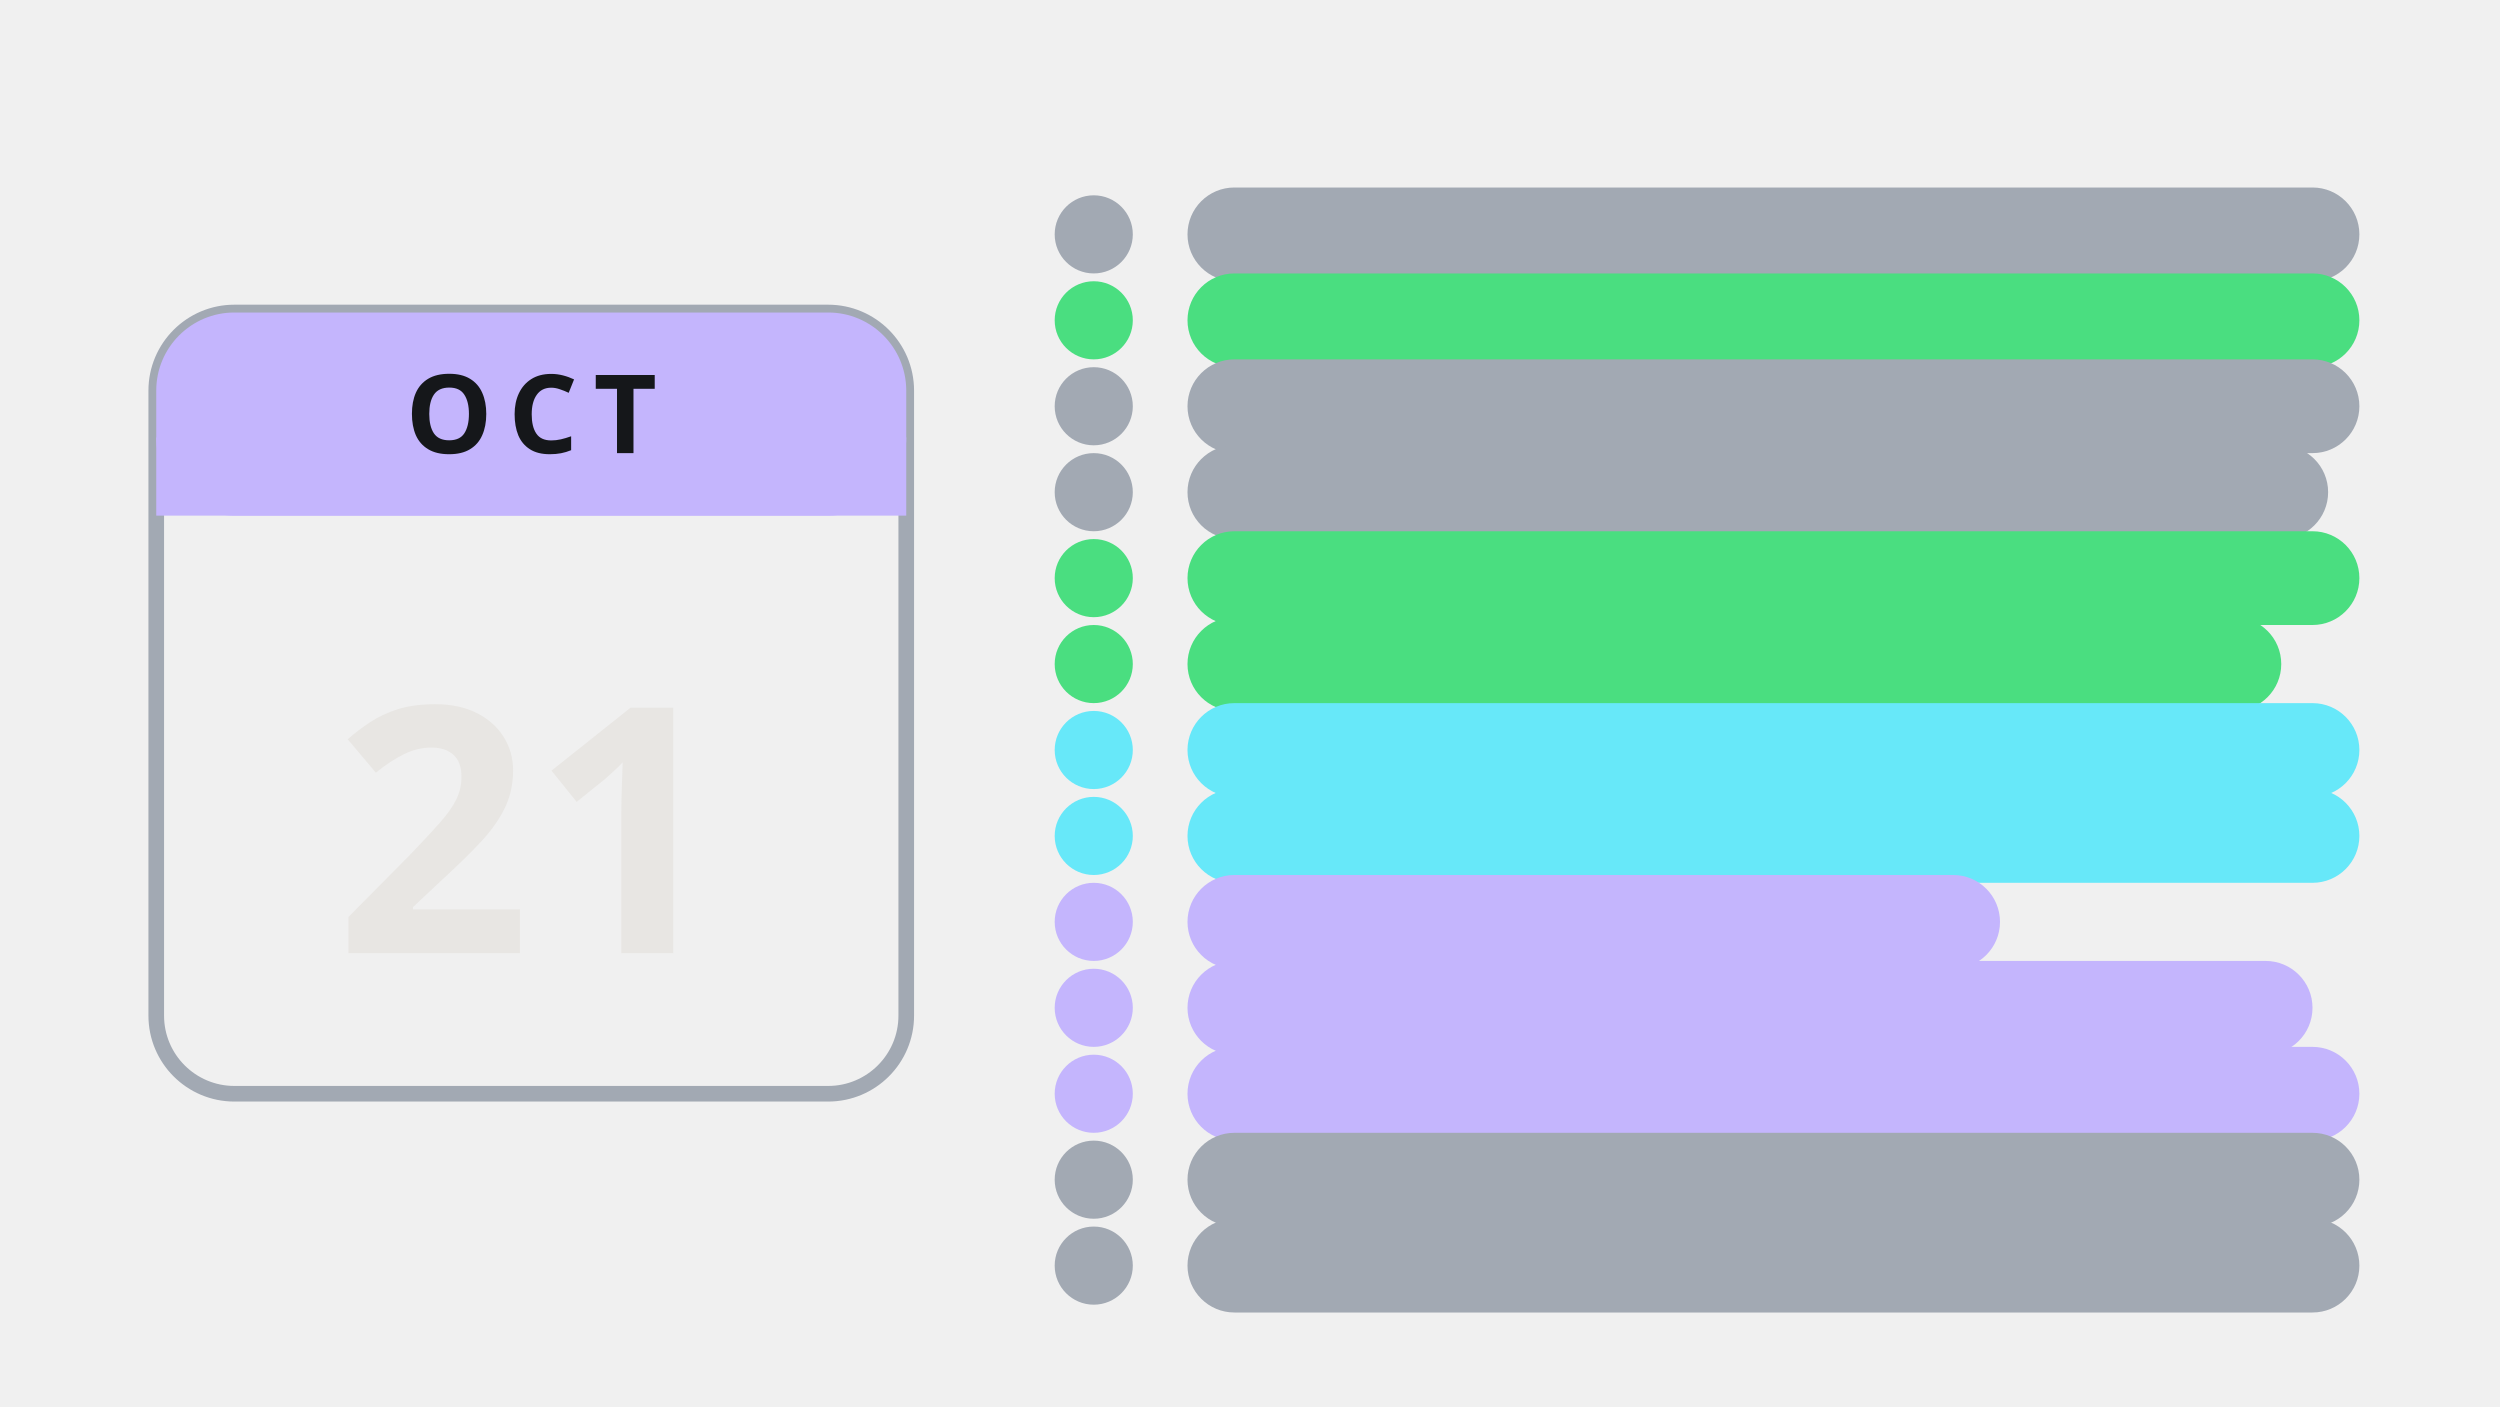
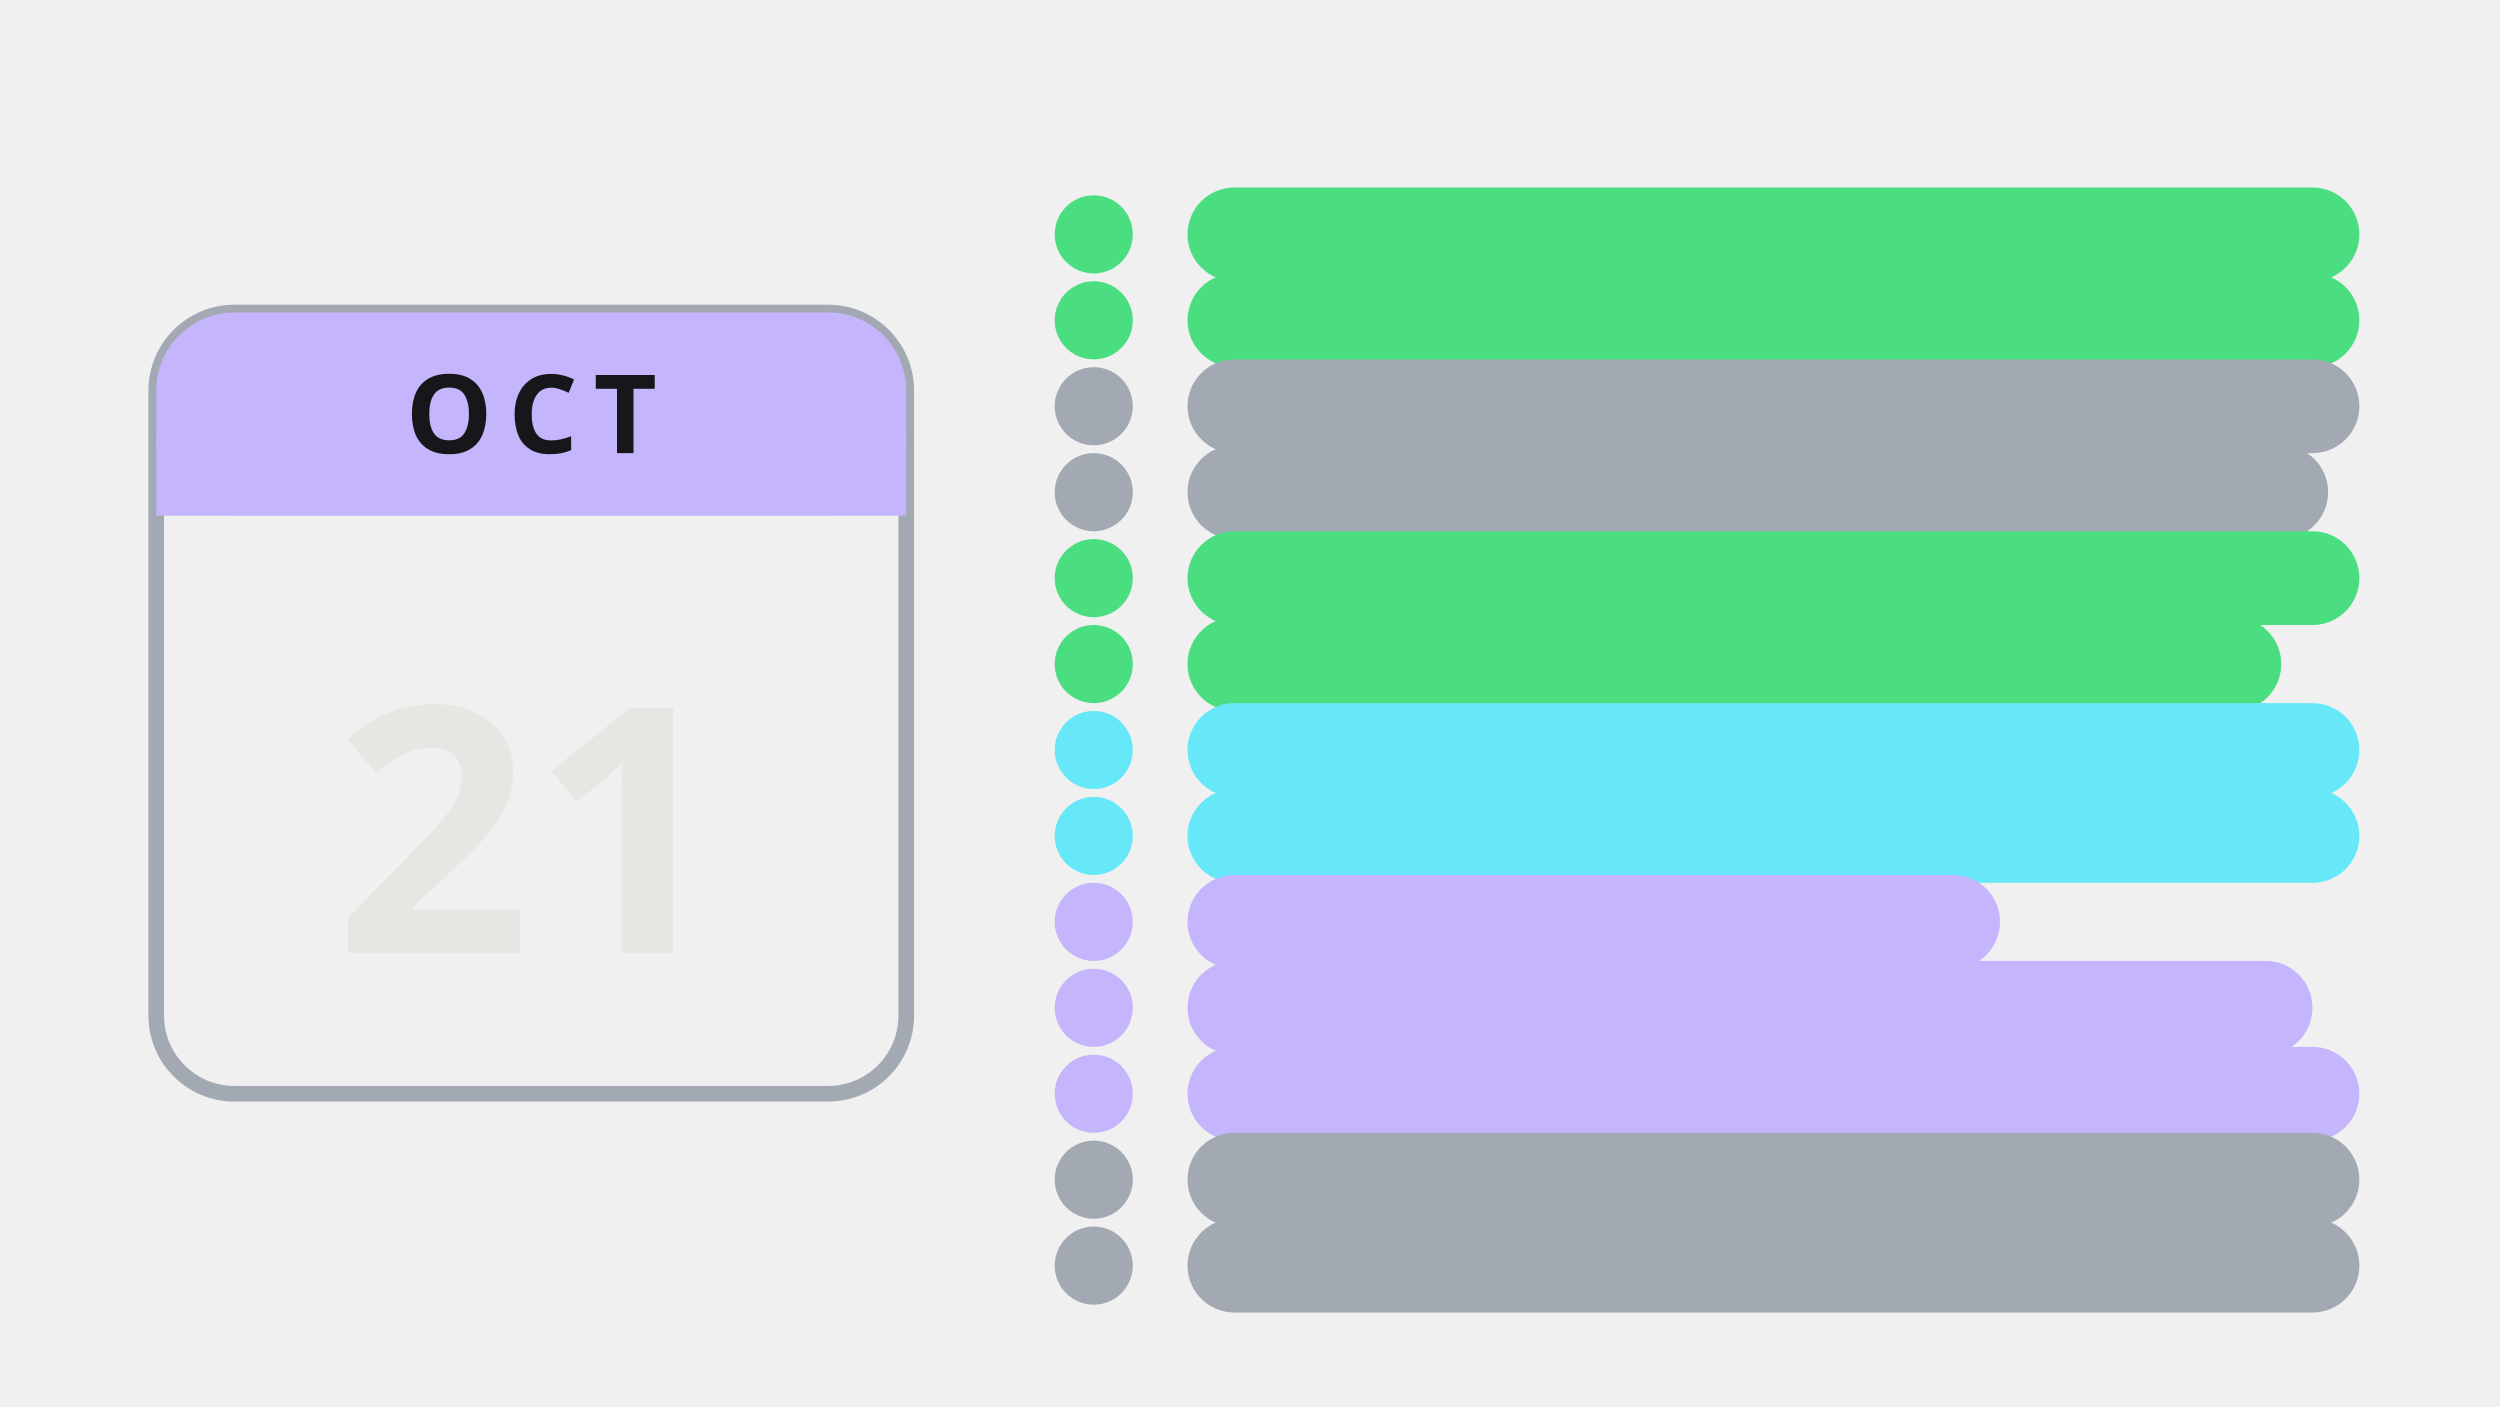
<svg xmlns="http://www.w3.org/2000/svg" viewBox="0 0 320 180">
  <style>.good{fill:#15803d}.warn{fill:#b45309}.accent{fill:#6d28d9}.accent2{fill:#0e7490}.muted{fill:#5b6470}.ink{fill:#1f2328}.box{fill:none;stroke:#5b6470;stroke-width:2}.m{font:700 14px system-ui,sans-serif;letter-spacing:2px}.d{font:700 44px system-ui,sans-serif}.mt{fill:#ffffff}.good{fill:#4ade80}.warn{fill:#fbbf24}.accent{fill:#c4b5fd}.accent2{fill:#67e8f9}.muted{fill:#a2a9b3}.ink{fill:#e8e6e3}.box{fill:none;stroke:#a2a9b3;stroke-width:2}.mt{fill:#15171a}
</style>
  <rect x="20" y="40" width="96" height="100" rx="10" class="box" />
  <rect x="20" y="40" width="96" height="26" rx="10" class="accent" />
  <rect x="20" y="56" width="96" height="10" class="accent" />
  <text x="68" y="58" text-anchor="middle" class="m mt">OCT</text>
  <text x="68" y="122" text-anchor="middle" class="d ink">21</text>
-   <circle cx="140" cy="30" r="5" class="muted" />
-   <rect x="152" y="24" width="150" height="12" rx="6" class="muted" />
+   <circle cx="140" cy="30" r="5" class="good" />
+   <rect x="152" y="24" width="150" height="12" rx="6" class="good" />
  <circle cx="140" cy="41" r="5" class="good" />
  <rect x="152" y="35" width="150" height="12" rx="6" class="good" />
  <circle cx="140" cy="52" r="5" class="muted" />
  <rect x="152" y="46" width="150" height="12" rx="6" class="muted" />
  <circle cx="140" cy="63" r="5" class="muted" />
  <rect x="152" y="57" width="146" height="12" rx="6" class="muted" />
  <circle cx="140" cy="74" r="5" class="good" />
  <rect x="152" y="68" width="150" height="12" rx="6" class="good" />
  <circle cx="140" cy="85" r="5" class="good" />
  <rect x="152" y="79" width="140" height="12" rx="6" class="good" />
  <circle cx="140" cy="96" r="5" class="accent2" />
  <rect x="152" y="90" width="150" height="12" rx="6" class="accent2" />
  <circle cx="140" cy="107" r="5" class="accent2" />
  <rect x="152" y="101" width="150" height="12" rx="6" class="accent2" />
  <circle cx="140" cy="118" r="5" class="accent" />
  <rect x="152" y="112" width="104" height="12" rx="6" class="accent" />
  <circle cx="140" cy="129" r="5" class="accent" />
  <rect x="152" y="123" width="144" height="12" rx="6" class="accent" />
  <circle cx="140" cy="140" r="5" class="accent" />
  <rect x="152" y="134" width="150" height="12" rx="6" class="accent" />
  <circle cx="140" cy="151" r="5" class="muted" />
  <rect x="152" y="145" width="150" height="12" rx="6" class="muted" />
  <circle cx="140" cy="162" r="5" class="muted" />
  <rect x="152" y="156" width="150" height="12" rx="6" class="muted" />
</svg>
